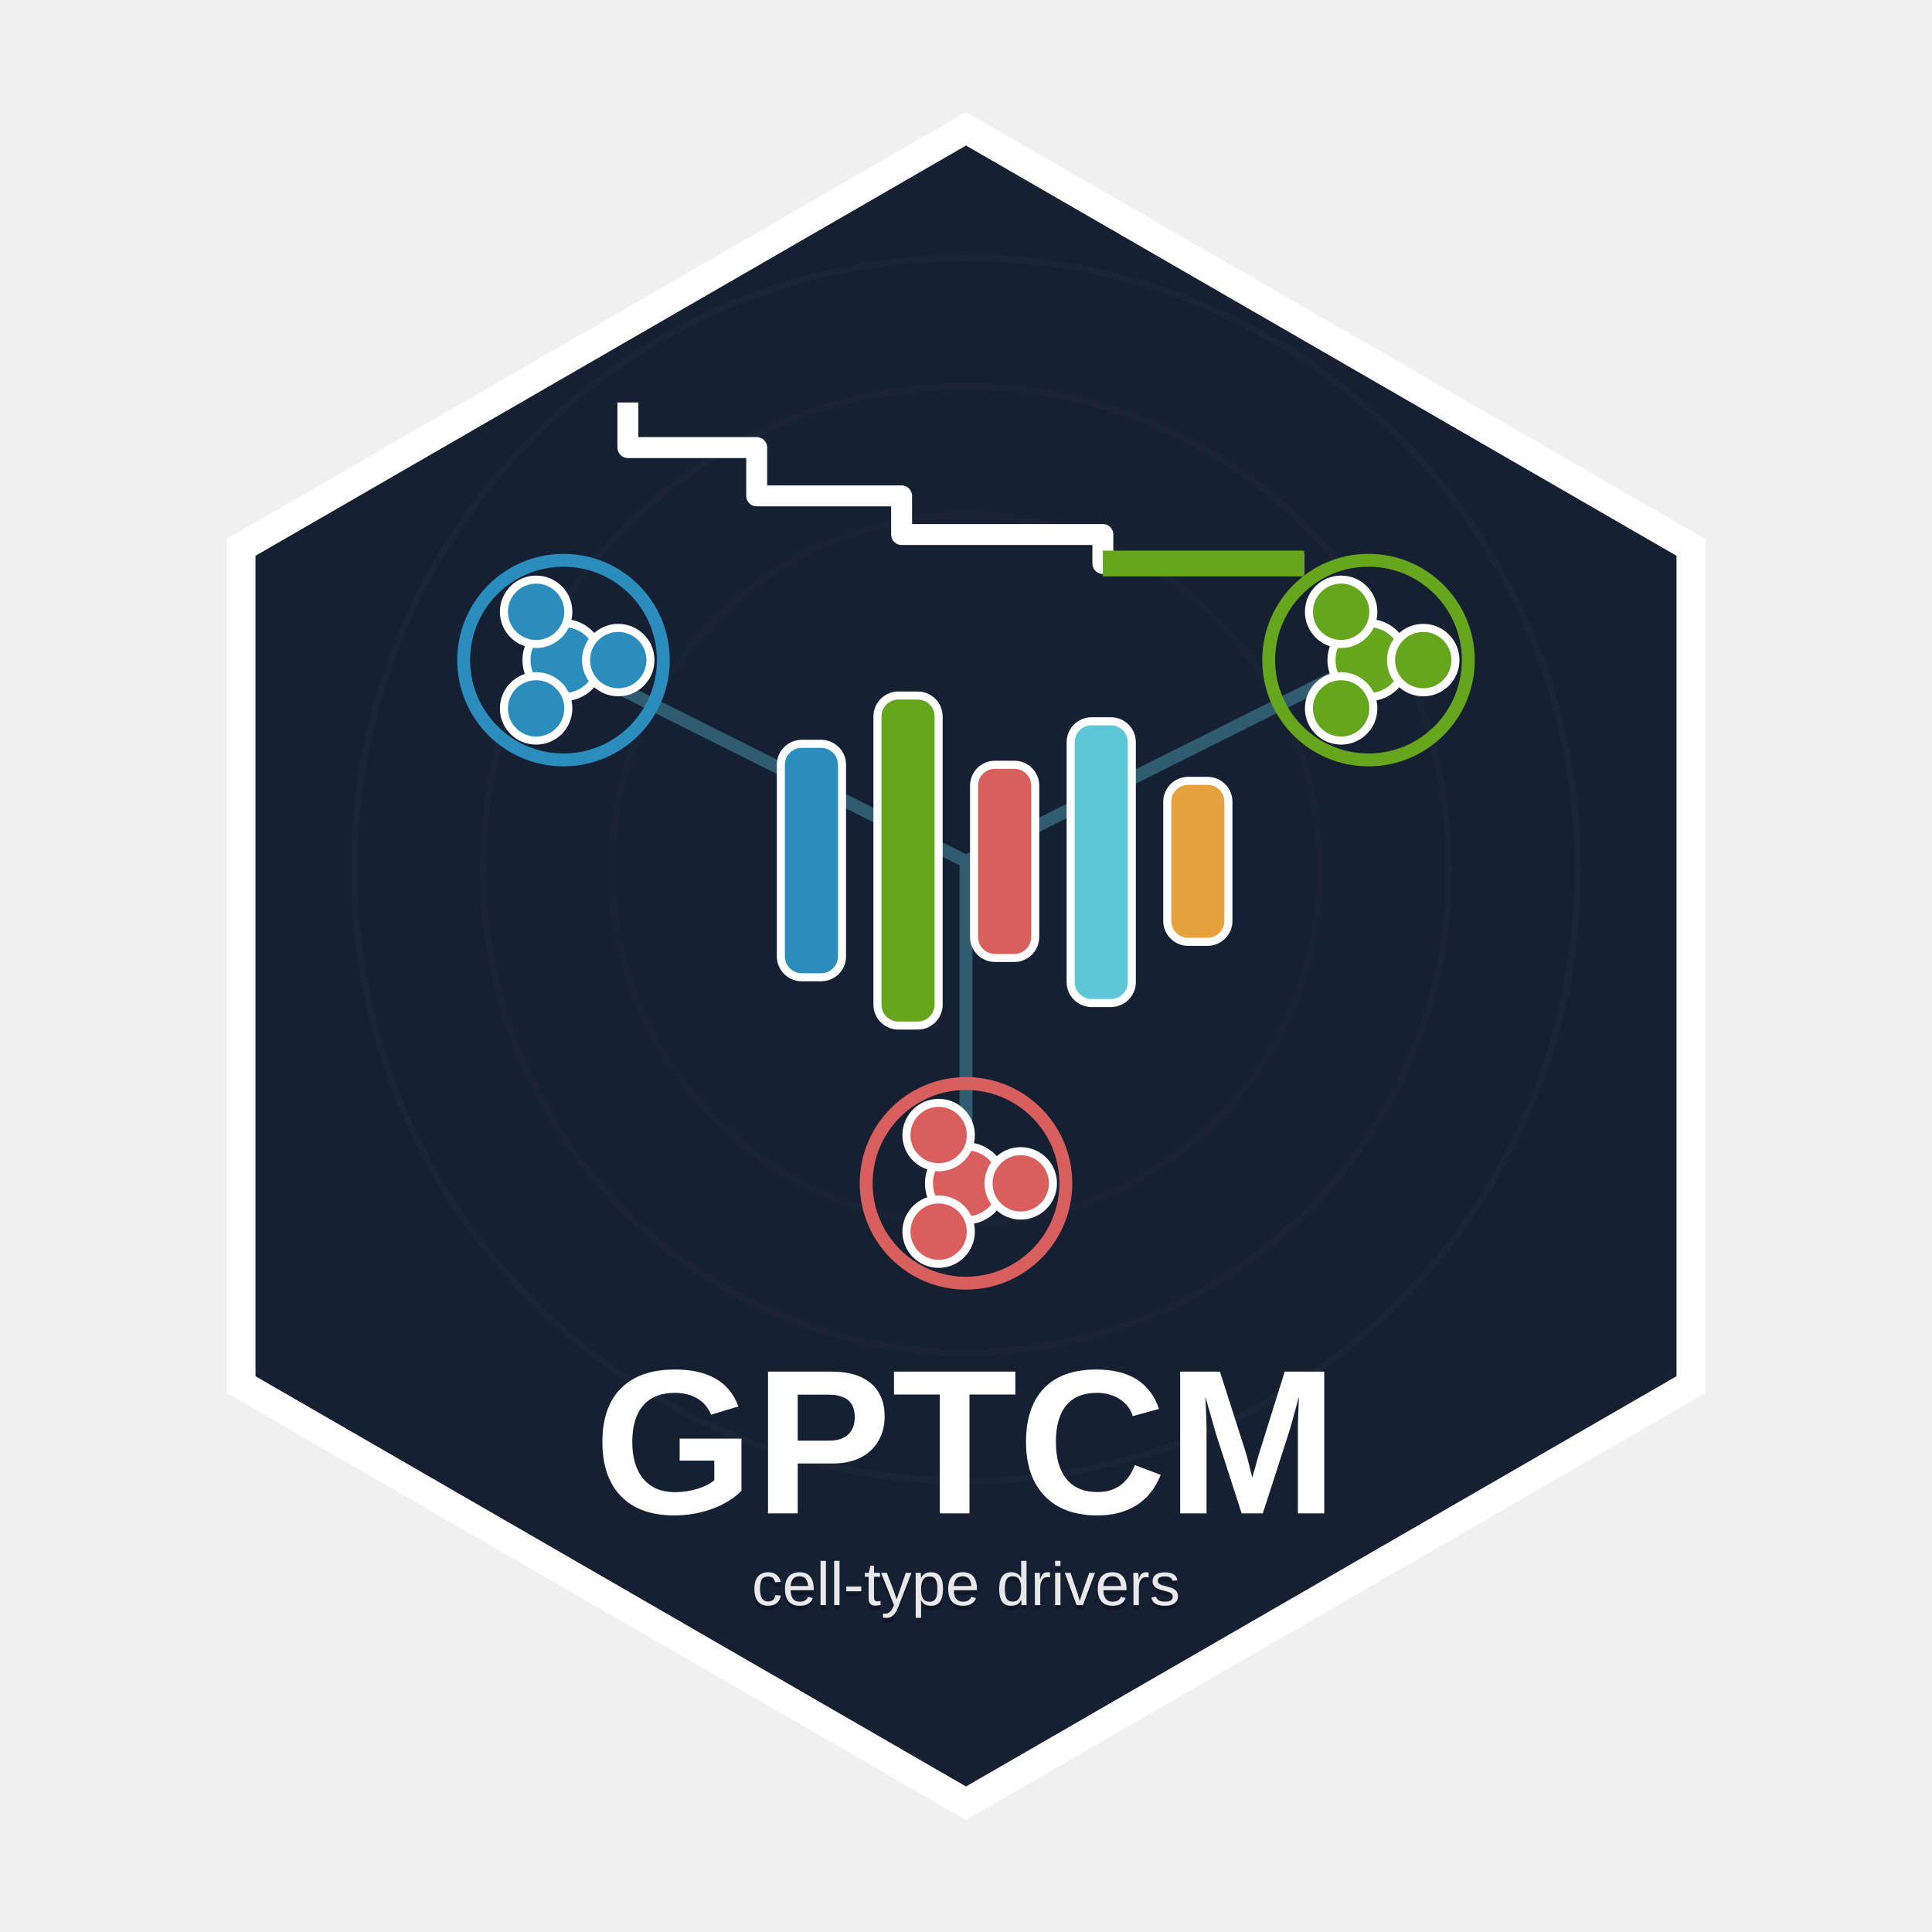
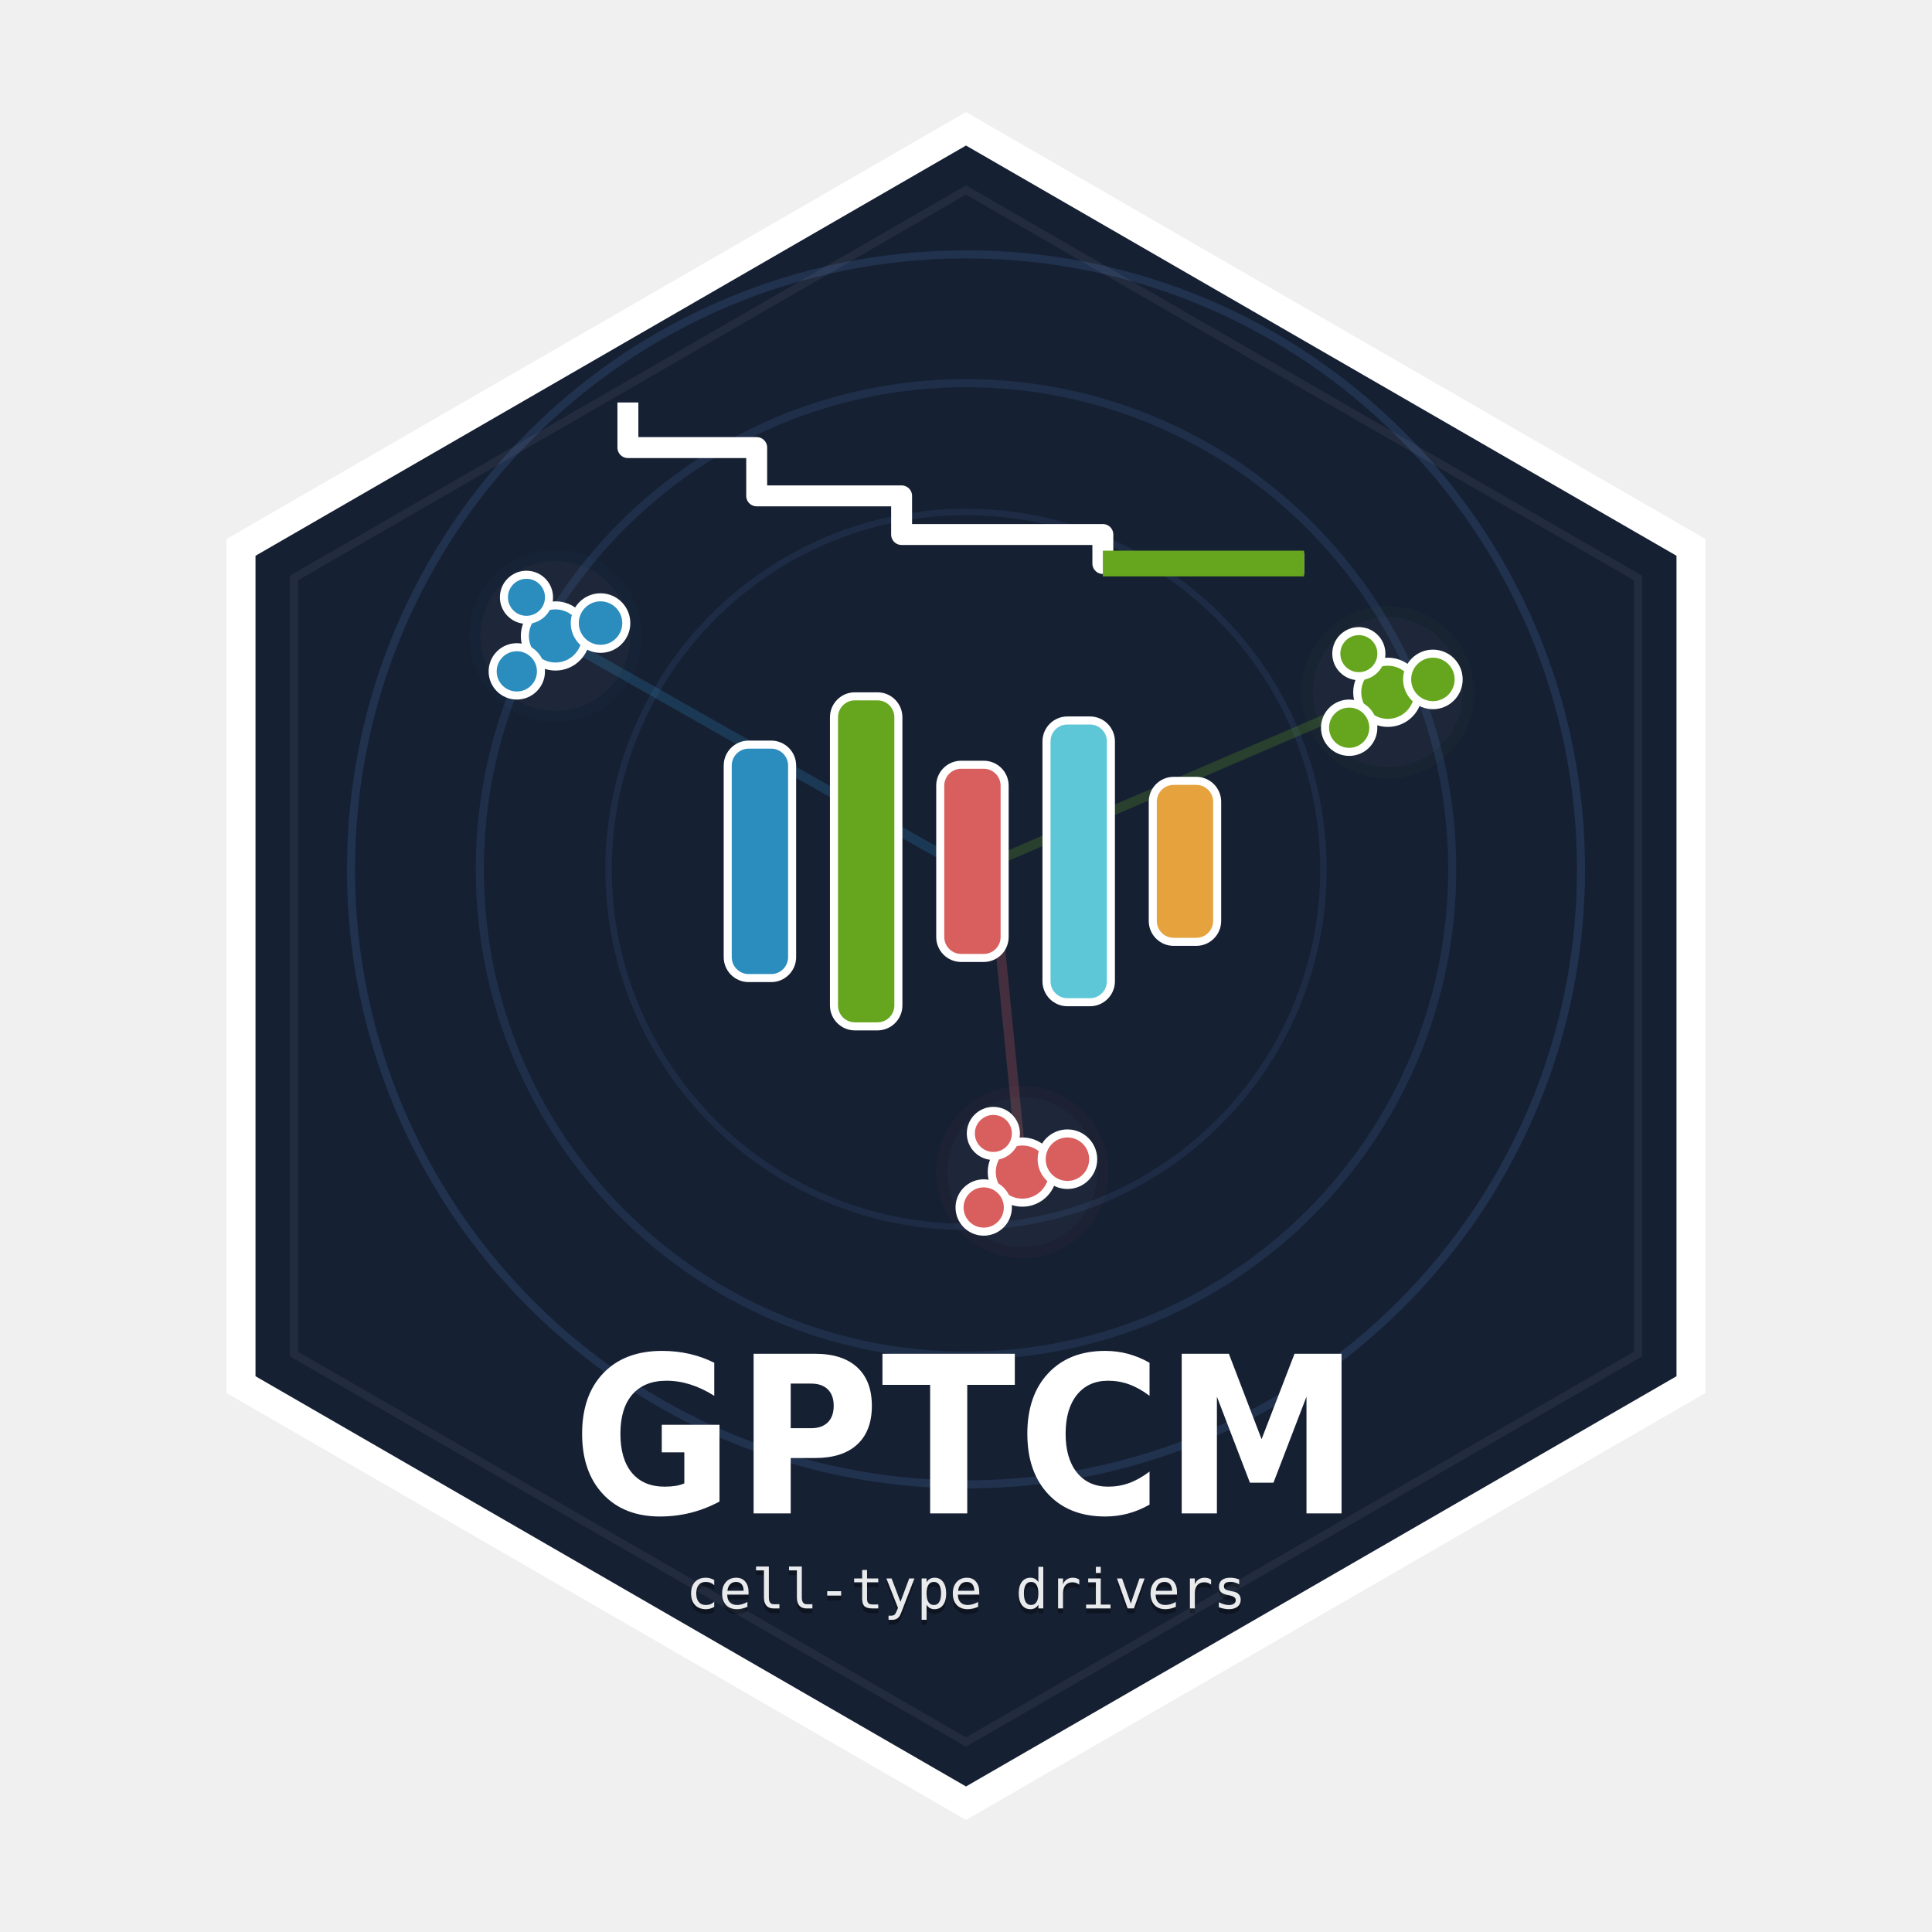
<svg xmlns="http://www.w3.org/2000/svg" width="1200" height="1200" viewBox="0 0 1200 1200">
-   <polygon points="1050.3,340.0 1050.3,860.0 600.0,1120.0 149.7,860.0 149.7,340.0 600.0,80.0" fill="#162033" stroke="white" stroke-width="18" />
-   <circle cx="600" cy="540" r="380" fill="none" stroke="white" stroke-width="4" opacity=".025" />
-   <circle cx="600" cy="540" r="300" fill="none" stroke="white" stroke-width="4" opacity=".02" />
-   <circle cx="600" cy="540" r="220" fill="none" stroke="white" stroke-width="4" opacity=".016" />
-   <path d="M390 250 V278 H470 V308 H560 V332 H685 V350 H810" fill="none" stroke="white" stroke-width="13" stroke-linejoin="round" />
-   <path d="M685 350 H810" fill="none" stroke="#66A61E" stroke-width="16" />
-   <path d="M350 410 L600 535 M850 410 L600 535 M600 735 L600 535" stroke="#5DC7D8" stroke-width="8" opacity=".36" />
-   <g stroke="white" stroke-width="5">
-     <rect x="485" y="462" width="38" height="145" rx="13" fill="#2B8CBE" />
-     <rect x="545" y="432" width="38" height="205" rx="13" fill="#66A61E" />
-     <rect x="605" y="475" width="38" height="120" rx="13" fill="#D95F5F" />
-     <rect x="665" y="448" width="38" height="175" rx="13" fill="#5DC7D8" />
-     <rect x="725" y="485" width="38" height="100" rx="13" fill="#E6A23C" />
+   <defs>
+     <clipPath id="hexClip">
+       <polygon points="1050.3,340.0 1050.3,860.0 600.0,1120.0 149.7,860.0 149.7,340.0 600.0,80.0" />
+     </clipPath>
+   </defs>
+   <g clip-path="url(#hexClip)">
+     <polygon points="1050.3,340.0 1050.3,860.0 600.0,1120.0 149.7,860.0 149.7,340.0 600.0,80.0" fill="#162033" />
+     <circle cx="600" cy="540" r="382" fill="none" stroke="#21324F" stroke-width="5" />
+     <circle cx="600" cy="540" r="302" fill="none" stroke="#1F2F4A" stroke-width="5" />
+     <circle cx="600" cy="540" r="222" fill="none" stroke="#1D2B45" stroke-width="4" />
+     <path d="M390 250 V278 H470 V308 H560 V332 H685 V350 H810" fill="none" stroke="white" stroke-width="13" stroke-linejoin="round" />
+     <path d="M685 350 H810" fill="none" stroke="#66A61E" stroke-width="16" />
+     <path d="M345 395 L592 535" stroke="#2B8CBE" stroke-width="6" opacity=".24" />
+     <path d="M862 430 L604 541" stroke="#66A61E" stroke-width="6" opacity=".24" />
+     <path d="M635 728 L616 535" stroke="#D95F5F" stroke-width="6" opacity=".24" />
+     <g>
+       <rect x="452.0" y="462.5" width="40" height="145" rx="13" fill="#2B8CBE" stroke="white" stroke-width="5" />
+       <rect x="518.0" y="432.5" width="40" height="205" rx="13" fill="#66A61E" stroke="white" stroke-width="5" />
+       <rect x="584.0" y="475.0" width="40" height="120" rx="13" fill="#D95F5F" stroke="white" stroke-width="5" />
+       <rect x="650.0" y="447.5" width="40" height="175" rx="13" fill="#5DC7D8" stroke="white" stroke-width="5" />
+       <rect x="716.0" y="485.0" width="40" height="100" rx="13" fill="#E6A23C" stroke="white" stroke-width="5" />
+     </g>
+     <g>
+       <circle cx="345" cy="395" r="50" fill="white" opacity=".035" stroke="#2B8CBE" stroke-width="7" />
+       <circle cx="345" cy="395" r="19" fill="#2B8CBE" stroke="white" stroke-width="5" />
+       <circle cx="373" cy="387" r="16" fill="#2B8CBE" stroke="white" stroke-width="5" />
+       <circle cx="321" cy="417" r="15" fill="#2B8CBE" stroke="white" stroke-width="5" />
+       <circle cx="327" cy="371" r="14" fill="#2B8CBE" stroke="white" stroke-width="5" />
+       <circle cx="862" cy="430" r="50" fill="white" opacity=".035" stroke="#66A61E" stroke-width="7" />
+       <circle cx="862" cy="430" r="19" fill="#66A61E" stroke="white" stroke-width="5" />
+       <circle cx="890" cy="422" r="16" fill="#66A61E" stroke="white" stroke-width="5" />
+       <circle cx="838" cy="452" r="15" fill="#66A61E" stroke="white" stroke-width="5" />
+       <circle cx="844" cy="406" r="14" fill="#66A61E" stroke="white" stroke-width="5" />
+       <circle cx="635" cy="728" r="50" fill="white" opacity=".035" stroke="#D95F5F" stroke-width="7" />
+       <circle cx="635" cy="728" r="19" fill="#D95F5F" stroke="white" stroke-width="5" />
+       <circle cx="663" cy="720" r="16" fill="#D95F5F" stroke="white" stroke-width="5" />
+       <circle cx="611" cy="750" r="15" fill="#D95F5F" stroke="white" stroke-width="5" />
+       <circle cx="617" cy="704" r="14" fill="#D95F5F" stroke="white" stroke-width="5" />
+     </g>
+     <text x="600" y="940" text-anchor="middle" font-family="DejaVu Sans Condensed, Arial Narrow, Arial, sans-serif" font-weight="700" font-size="136" fill="white" letter-spacing="1">GPTCM</text>
+     <text x="600" y="1002" text-anchor="middle" font-family="DejaVu Sans Mono, Consolas, monospace" font-size="34" fill="black" opacity=".38">cell-type drivers</text>
+     <text x="600" y="999" text-anchor="middle" font-family="DejaVu Sans Mono, Consolas, monospace" font-size="34" fill="white" opacity=".91">cell-type drivers</text>
  </g>
-   <g stroke="white" stroke-width="5">
-     <circle cx="350" cy="410" r="62" fill="none" stroke="#2B8CBE" stroke-width="8" />
-     <circle cx="350" cy="410" r="23" fill="#2B8CBE" />
-     <circle cx="384" cy="410" r="20" fill="#2B8CBE" />
-     <circle cx="333" cy="440" r="20" fill="#2B8CBE" />
-     <circle cx="333" cy="380" r="20" fill="#2B8CBE" />
-     <circle cx="850" cy="410" r="62" fill="none" stroke="#66A61E" stroke-width="8" />
-     <circle cx="850" cy="410" r="23" fill="#66A61E" />
-     <circle cx="884" cy="410" r="20" fill="#66A61E" />
-     <circle cx="833" cy="440" r="20" fill="#66A61E" />
-     <circle cx="833" cy="380" r="20" fill="#66A61E" />
-     <circle cx="600" cy="735" r="62" fill="none" stroke="#D95F5F" stroke-width="8" />
-     <circle cx="600" cy="735" r="23" fill="#D95F5F" />
-     <circle cx="634" cy="735" r="20" fill="#D95F5F" />
-     <circle cx="583" cy="765" r="20" fill="#D95F5F" />
-     <circle cx="583" cy="705" r="20" fill="#D95F5F" />
-   </g>
-   <text x="600" y="940" text-anchor="middle" font-family="Arial, sans-serif" font-weight="700" font-size="128" fill="white">GPTCM</text>
-   <text x="600" y="1000" text-anchor="middle" font-family="Arial, sans-serif" font-size="38" fill="black" opacity=".25">cell-type drivers</text>
-   <text x="600" y="997" text-anchor="middle" font-family="Arial, sans-serif" font-size="38" fill="white" opacity=".90">cell-type drivers</text>
+   <polygon points="1050.3,340.0 1050.3,860.0 600.0,1120.0 149.7,860.0 149.7,340.0 600.0,80.0" fill="none" stroke="white" stroke-width="18" />
+   <polygon points="1017.4,359.0 1017.4,841.0 600.0,1082.0 182.6,841.0 182.6,359.0 600.0,118.0" fill="none" stroke="white" stroke-width="5" opacity=".055" />
</svg>
